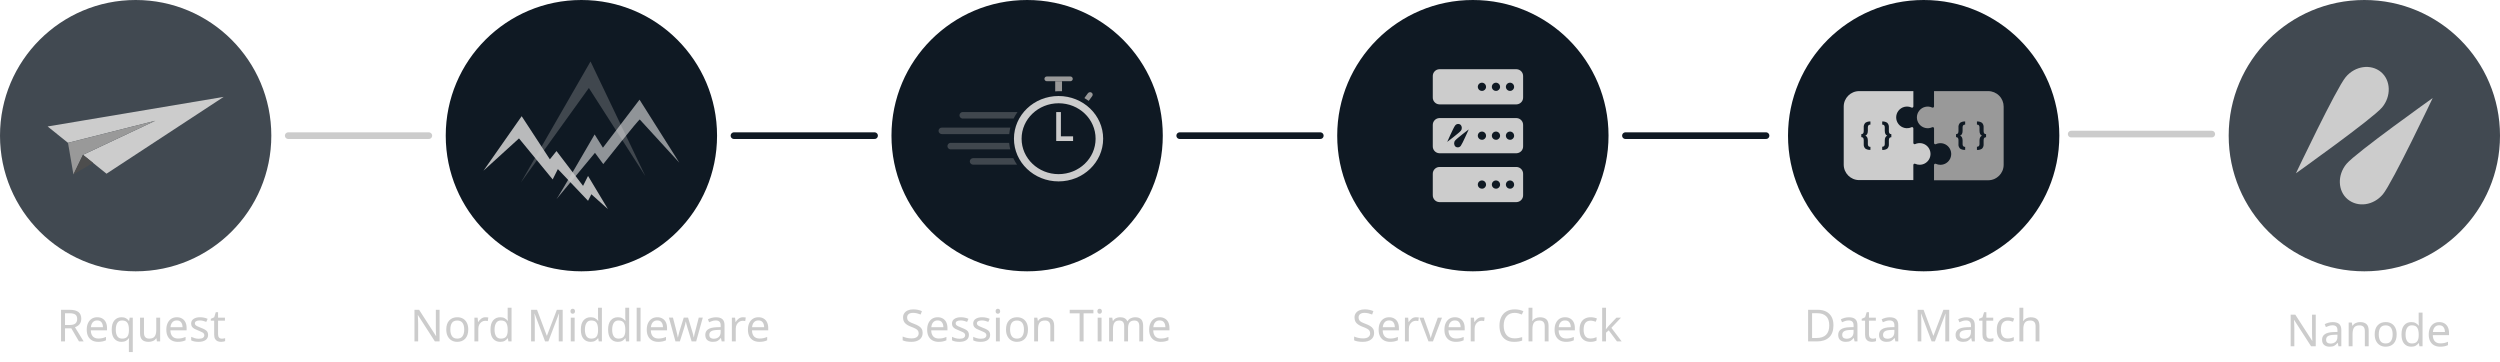
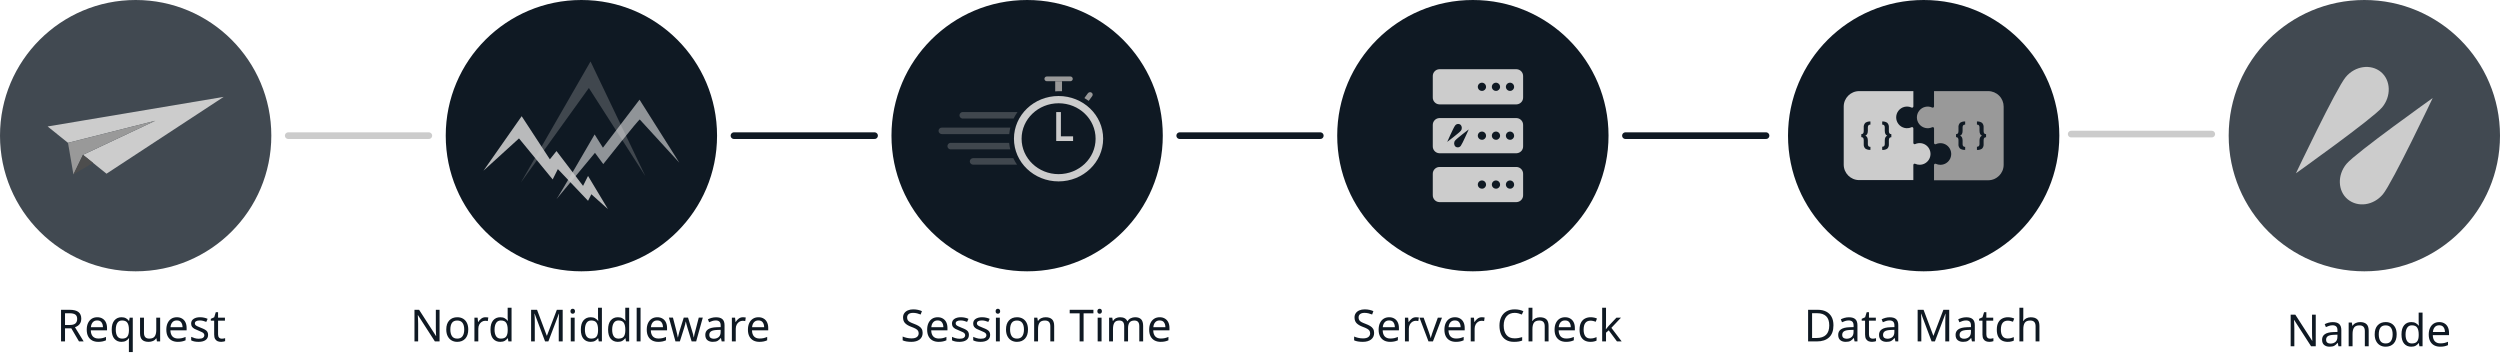
<svg xmlns="http://www.w3.org/2000/svg" viewBox="0 0 903 130.57">
  <defs>
-     <style>.cls-1,.cls-2{fill:#0f1923;}.cls-1{opacity:0.79;}.cls-12,.cls-3,.cls-4{fill:none;stroke-miterlimit:10;}.cls-12,.cls-3{stroke:#ccc;}.cls-3,.cls-4{stroke-linecap:round;stroke-width:2.4px;}.cls-4{stroke:#0f1923;}.cls-5{font-size:16px;font-family:MicrosoftTaiLe, Microsoft Tai Le;}.cls-11,.cls-5,.cls-6{fill:#ccc;}.cls-7{fill:#999;}.cls-8{fill:#4d4d4d;}.cls-9{fill:#b3b3b3;opacity:0.3;}.cls-10{fill:#e6e6e6;opacity:0.6;}.cls-11{opacity:0.9;}.cls-12{stroke-width:1.69px;}</style>
+     <style>.cls-1,.cls-2{fill:#0f1923;}.cls-1{opacity:0.79;}.cls-12,.cls-3,.cls-4{fill:none;stroke-miterlimit:10;}.cls-12,.cls-3{stroke:#ccc;}.cls-3,.cls-4{stroke-linecap:round;stroke-width:2.4px;}.cls-4{stroke:#0f1923;}.cls-5{font-size:16px;font-family:MicrosoftTaiLe, Microsoft Tai Le;fill:#0f1923;}.cls-11,.cls-6{fill:#ccc;}.cls-7{fill:#999;}.cls-8{fill:#4d4d4d;}.cls-9{fill:#b3b3b3;opacity:0.3;}.cls-10{fill:#e6e6e6;opacity:0.6;}.cls-11{opacity:0.9;}.cls-12{stroke-width:1.69px;}</style>
  </defs>
  <g id="Layer_2" data-name="Layer 2">
    <g id="Parts_Icon" data-name="Parts Icon">
      <circle class="cls-1" cx="49" cy="49" r="49" />
      <circle class="cls-2" cx="210" cy="49" r="49" />
      <circle class="cls-2" cx="694.83" cy="49" r="49" />
      <circle class="cls-2" cx="532" cy="49" r="49" />
      <circle class="cls-2" cx="371" cy="49" r="49" />
      <line class="cls-3" x1="104.11" y1="49" x2="154.89" y2="49" />
      <line class="cls-4" x1="265.11" y1="49" x2="315.89" y2="49" />
      <line class="cls-4" x1="426.11" y1="49" x2="476.89" y2="49" />
      <line class="cls-4" x1="587.11" y1="49" x2="637.89" y2="49" />
      <text class="cls-5" transform="translate(20.5 123.32)">Request</text>
      <text class="cls-5" transform="translate(148.16 123.32)">Nord Middleware</text>
      <text class="cls-5" transform="translate(651.54 123.32)">Data Match</text>
      <text class="cls-5" transform="translate(488.3 123.32)">Server Check</text>
      <text class="cls-5" transform="translate(325.23 123.32)">Session Time</text>
      <line class="cls-3" x1="748.11" y1="48.43" x2="798.89" y2="48.43" />
      <circle class="cls-1" cx="854" cy="49" r="49" />
      <path class="cls-6" d="M860,26c-3.63-3-9.31-2.23-12.71,1.81s-18,34.78-18,34.78S857,42.86,860.39,38.82,863.59,29,860,26Z" />
      <path class="cls-6" d="M848,72c-3.63-3-3.82-8.79-.43-12.83s31.12-23.76,31.12-23.76-14.6,30.73-18,34.78S851.66,75,848,72Z" />
      <text class="cls-5" transform="translate(825.84 125.07)">Nanode</text>
    </g>
    <g id="Complete">
      <polygon class="cls-6" points="17.2 45.68 80.8 34.99 38.47 62.74 29.97 55.92 56.07 43.62 24.56 51.59 17.2 45.68" />
      <polygon class="cls-7" points="24.56 51.59 26.52 63.01 29.97 55.92 56.07 43.62 24.56 51.59" />
      <polygon class="cls-8" points="26.52 63.01 33.58 58.81 29.97 55.92 26.52 63.01" />
      <path class="cls-7" d="M718.15,32.91H698.57v5.52a.46.46,0,0,1-.65.42,3.91,3.91,0,1,0,0,7.11.46.46,0,0,1,.66.42v5.27a.46.46,0,0,0,.65.42,3.91,3.91,0,1,1,1.63,7.46,3.89,3.89,0,0,1-1.63-.36.46.46,0,0,0-.66.42v5.52h19.58a5.59,5.59,0,0,0,5.57-5.57v-21A5.59,5.59,0,0,0,718.15,32.91ZM709.82,45q-.93,0-.93,1v1.24q0,1.4-.9,1.76v0q.9.36.9,1.79V52a1.19,1.19,0,0,0,.22.81.93.93,0,0,0,.71.24v1.09a2.93,2.93,0,0,1-1.84-.47A2,2,0,0,1,707.4,52V50.6q0-1.07-.88-1.07V48.46q.88,0,.88-1.11v-1.3a2.12,2.12,0,0,1,.57-1.68,2.84,2.84,0,0,1,1.85-.49Zm7.55,4.56q-.89,0-.89,1.09V52a2.1,2.1,0,0,1-.57,1.69,2.91,2.91,0,0,1-1.84.47V53a.93.93,0,0,0,.71-.24A1.16,1.16,0,0,0,715,52V50.76q0-1.39.89-1.74v0q-.89-.37-.89-1.82V46q0-1-.93-1V43.88a2.82,2.82,0,0,1,1.84.49,2.08,2.08,0,0,1,.57,1.66v1.33q0,1.1.89,1.1Z" />
      <path class="cls-6" d="M693.38,59.51a3.91,3.91,0,1,0-1.63-7.46.46.46,0,0,1-.65-.42V46.37a.46.46,0,0,0-.65-.42,3.91,3.91,0,1,1,0-7.1.46.46,0,0,0,.66-.42V32.91H671.52a5.59,5.59,0,0,0-5.57,5.57v21a5.59,5.59,0,0,0,5.57,5.57H691.1V59.58a.46.46,0,0,1,.66-.42A3.89,3.89,0,0,0,693.38,59.51ZM675.6,45q-.93,0-.93,1v1.24q0,1.4-.9,1.76v0q.9.36.9,1.79V52a1.19,1.19,0,0,0,.22.81.93.93,0,0,0,.71.24v1.09a2.93,2.93,0,0,1-1.84-.47,2,2,0,0,1-.58-1.66V50.6q0-1.07-.88-1.07V48.46q.88,0,.88-1.11v-1.3a2.12,2.12,0,0,1,.57-1.68,2.84,2.84,0,0,1,1.85-.49Zm7.55,4.56q-.89,0-.89,1.09V52a2.1,2.1,0,0,1-.57,1.69,2.91,2.91,0,0,1-1.84.47V53a.93.93,0,0,0,.71-.24,1.16,1.16,0,0,0,.22-.8V50.76q0-1.39.89-1.74v0q-.89-.37-.89-1.82V46q0-1-.93-1V43.88a2.82,2.82,0,0,1,1.84.49,2.08,2.08,0,0,1,.57,1.66v1.33q0,1.1.89,1.1Z" />
      <polygon class="cls-9" points="188.13 65.94 213.3 22.2 233.07 63.55 212.7 31.78 188.13 65.94" />
      <path class="cls-10" d="M231.1,43.18c0-.6-13.2,16.09-13.2,16.09l-3-4.07L201,71.93c.6-.6,13.78-23.37,13.78-23.37l3,4.79L231,36l14.38,22.77Z" />
      <polygon class="cls-11" points="174.64 61.65 188.43 41.97 198.61 57.55 201.01 54.56 210.6 67.14 212.4 63.55 219.59 75.53 213.6 70.16 212.4 72.53 201.5 61.07 199.63 64.81 187.46 49.99 174.64 61.65" />
      <path class="cls-6" d="M547.8,25H519.87a2.46,2.46,0,0,0-2.35,2.54v7.62a2.46,2.46,0,0,0,2.35,2.54H547.8a2.46,2.46,0,0,0,2.35-2.54V27.53A2.46,2.46,0,0,0,547.8,25Zm-12.41,7.84a1.49,1.49,0,1,1,1.37-1.49A1.44,1.44,0,0,1,535.39,32.83Zm5.07,0a1.49,1.49,0,1,1,1.37-1.49A1.44,1.44,0,0,1,540.46,32.83Zm5.07,0a1.49,1.49,0,1,1,1.37-1.49A1.44,1.44,0,0,1,545.52,32.83Z" />
      <path class="cls-6" d="M547.8,60.31H519.87a2.46,2.46,0,0,0-2.35,2.54v7.62A2.46,2.46,0,0,0,519.87,73H547.8a2.46,2.46,0,0,0,2.35-2.54V62.85A2.46,2.46,0,0,0,547.8,60.31Zm-12.41,7.84a1.49,1.49,0,1,1,1.37-1.49A1.44,1.44,0,0,1,535.39,68.15Zm5.07,0a1.49,1.49,0,1,1,1.37-1.49A1.44,1.44,0,0,1,540.46,68.15Zm5.07,0a1.49,1.49,0,1,1,1.37-1.49A1.44,1.44,0,0,1,545.52,68.15Z" />
      <path class="cls-6" d="M547.8,42.65H519.87a2.46,2.46,0,0,0-2.35,2.54v7.62a2.46,2.46,0,0,0,2.35,2.54H547.8a2.46,2.46,0,0,0,2.35-2.54V45.19A2.46,2.46,0,0,0,547.8,42.65Zm-22.24,2.74a1.36,1.36,0,0,1,2-.31,1.64,1.64,0,0,1,.07,2.18c-.53.69-4.9,4-4.9,4S525,46.08,525.56,45.39Zm2.12,7.22a1.36,1.36,0,0,1-2,.31,1.64,1.64,0,0,1-.07-2.18c.53-.69,4.9-4,4.9-4S528.21,51.92,527.68,52.61Zm7.71-2.12A1.49,1.49,0,1,1,536.76,49,1.44,1.44,0,0,1,535.39,50.49Zm5.07,0A1.49,1.49,0,1,1,541.83,49,1.44,1.44,0,0,1,540.46,50.49Zm5.07,0A1.49,1.49,0,1,1,546.9,49,1.44,1.44,0,0,1,545.52,50.49Z" />
      <path class="cls-6" d="M382.35,34.68c-8.9,0-16.11,6.9-16.11,15.42s7.21,15.42,16.11,15.42,16.11-6.9,16.11-15.42S391.25,34.68,382.35,34.68Zm0,28.22C375,62.9,369,57.17,369,50.1s6-12.8,13.38-12.8S395.73,43,395.73,50.1,389.74,62.9,382.35,62.9Z" />
      <polyline class="cls-12" points="382.35 40.48 382.35 50.09 387.6 50.09" />
      <rect class="cls-7" x="381.51" y="23.37" width="1.72" height="10.23" rx="0.86" ry="0.86" transform="matrix(0, 1, -1, 0, 410.85, -353.89)" />
      <path class="cls-7" d="M382.37,32.93c.41,0,.82,0,1.23,0V29.34h-2.46V33C381.55,32.95,382,32.93,382.37,32.93Z" />
      <path class="cls-9" d="M366,57.12H351.52a1.2,1.2,0,0,0-1.23,1.18h0a1.2,1.2,0,0,0,1.23,1.18h15.83A16.91,16.91,0,0,1,366,57.12Z" />
      <path class="cls-9" d="M364.51,51.6h-21a1.18,1.18,0,1,0,0,2.35H364.9A16.44,16.44,0,0,1,364.51,51.6Z" />
      <path class="cls-9" d="M364.93,46.08H340.2A1.2,1.2,0,0,0,339,47.26h0a1.2,1.2,0,0,0,1.23,1.18h24.32A16.44,16.44,0,0,1,364.93,46.08Z" />
      <path class="cls-9" d="M367.52,40.47H347.86a1.18,1.18,0,1,0,0,2.35h18.26A17,17,0,0,1,367.52,40.47Z" />
      <path class="cls-7" d="M393.24,36.44l1.27-1.73a.88.88,0,0,0-.23-1.26h0a1,1,0,0,0-1.32.22l-1.28,1.74A18,18,0,0,1,393.24,36.44Z" />
    </g>
  </g>
</svg>
